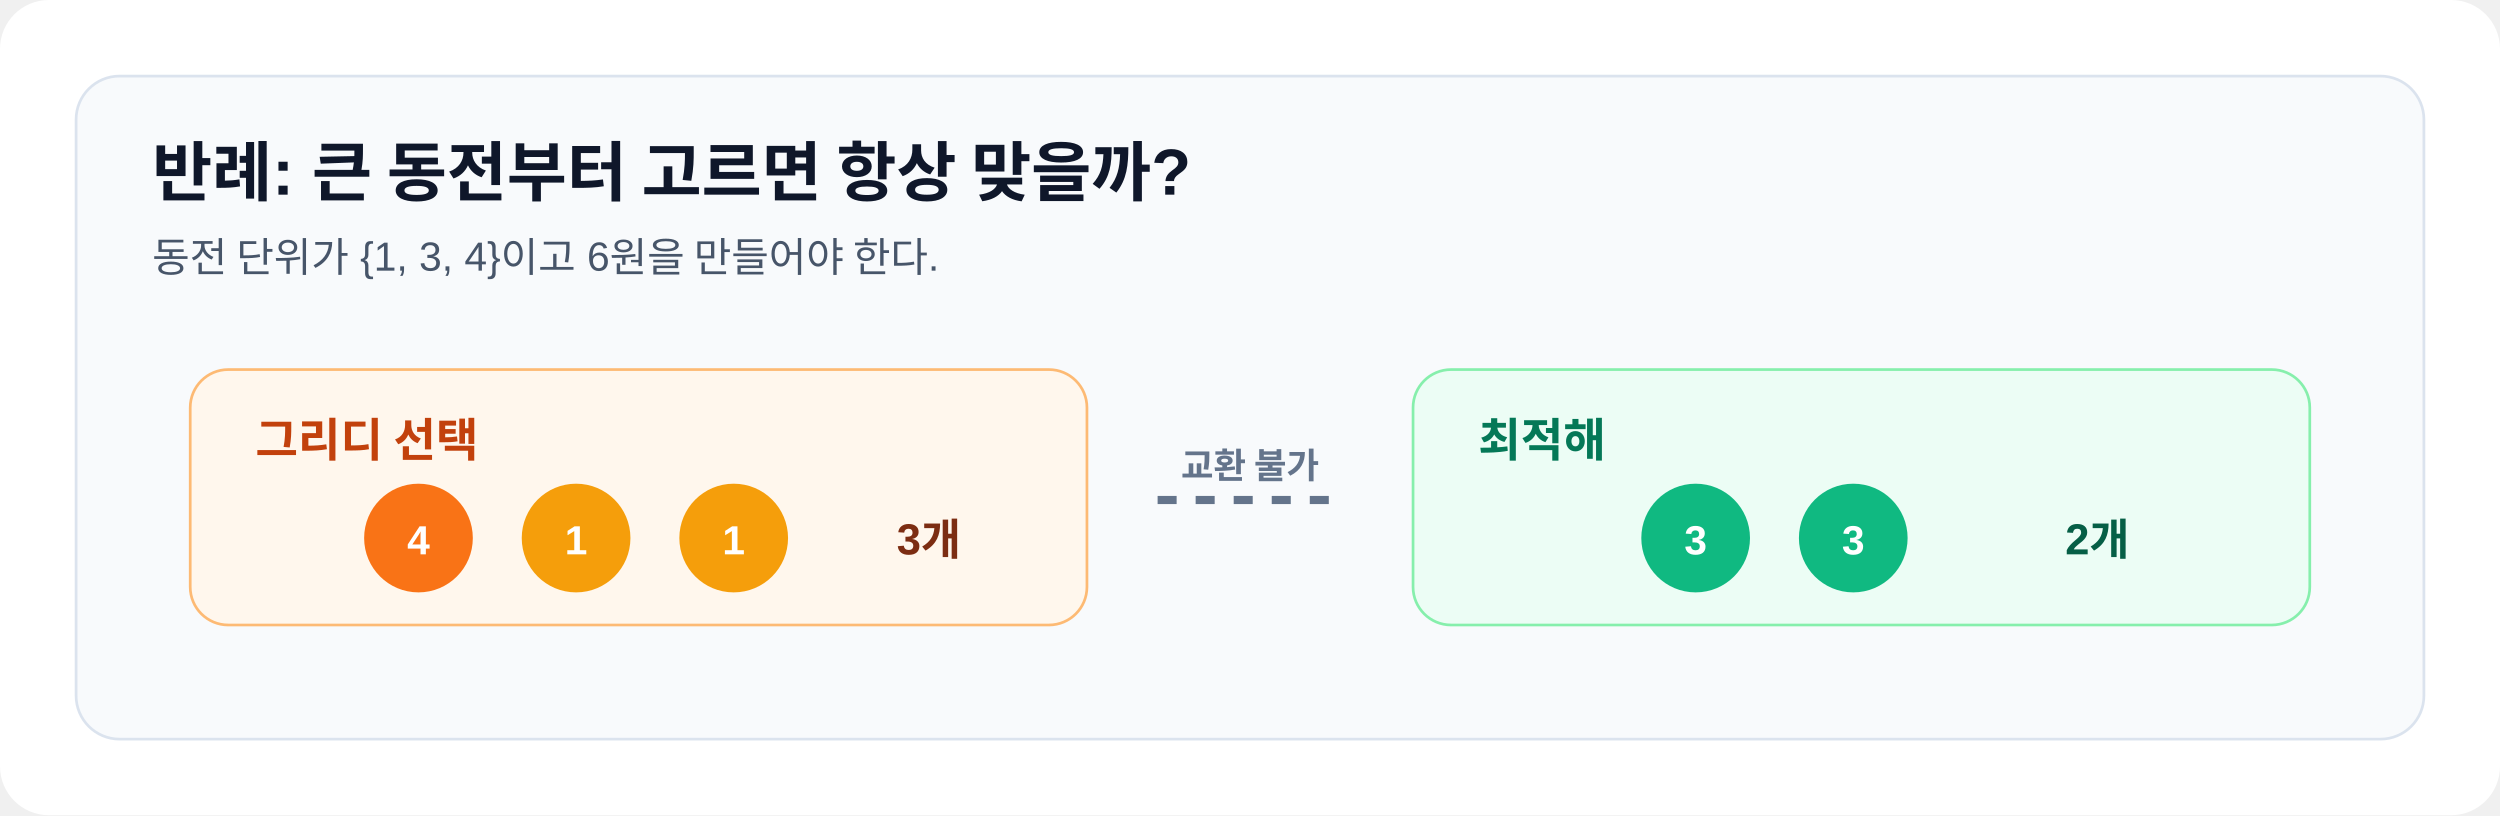
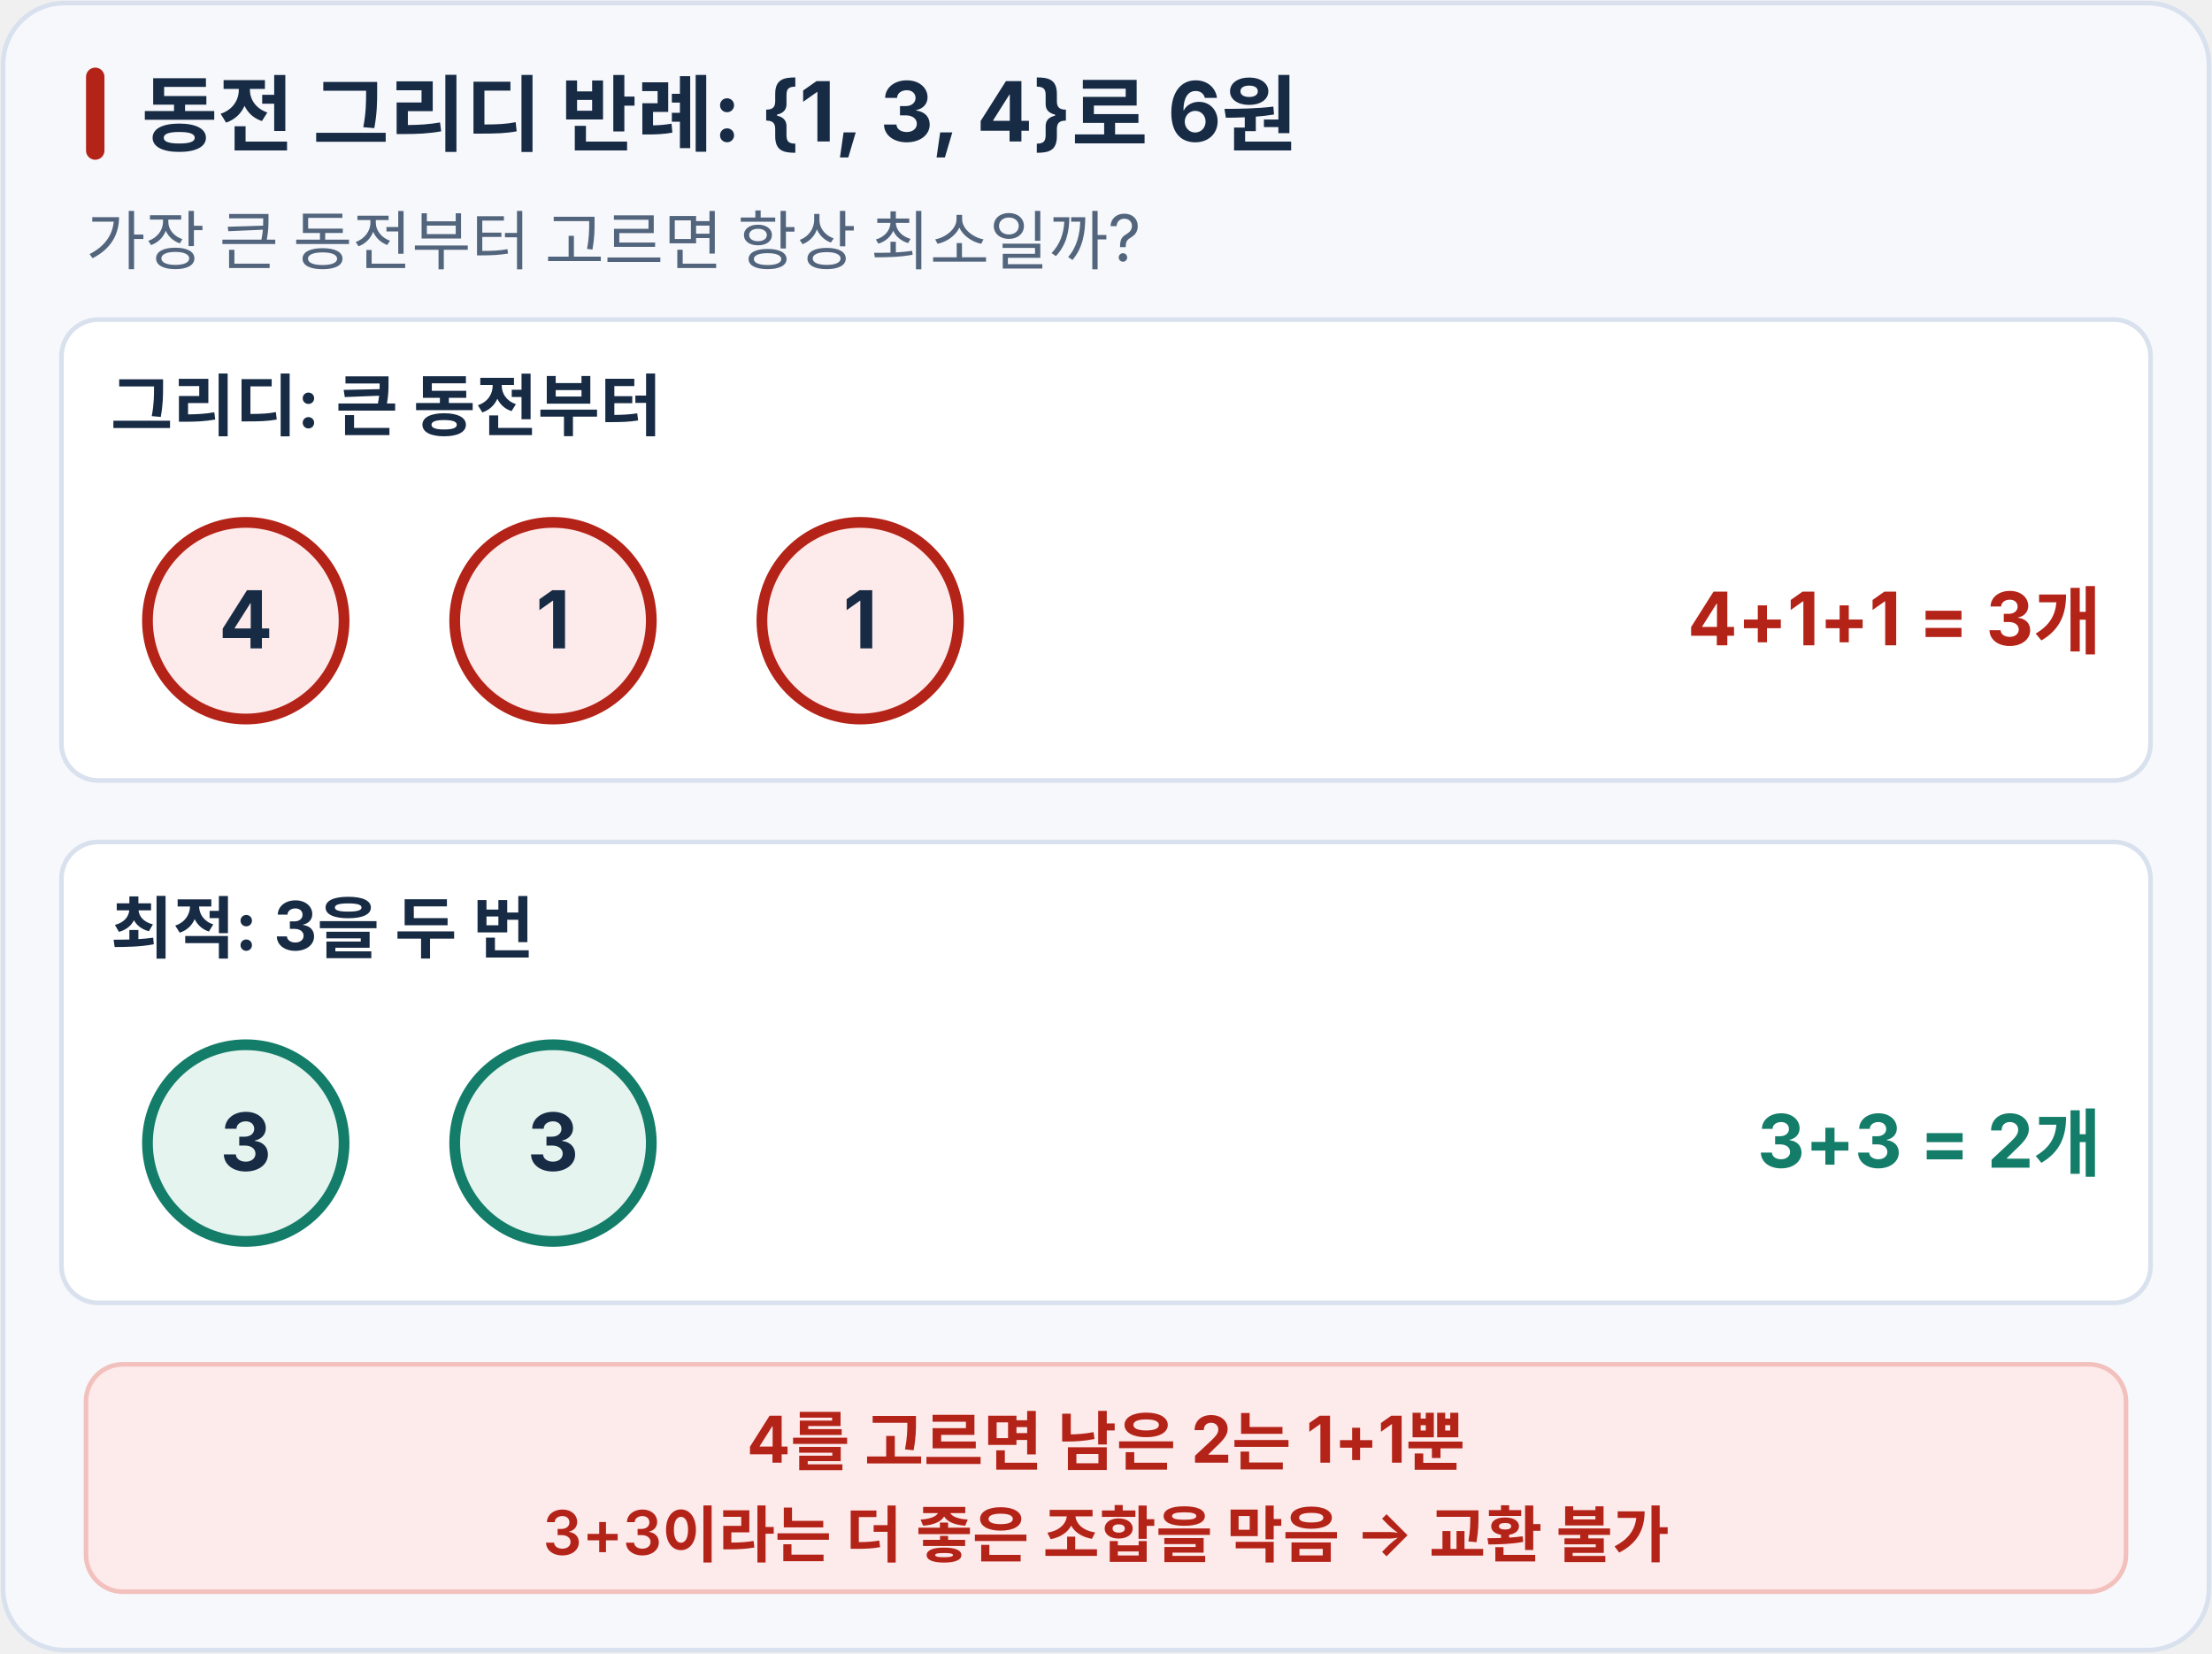
- <svg xmlns="http://www.w3.org/2000/svg" width="920" height="300" viewBox="0 0 920 300" role="img" aria-labelledby="title desc">
-   <rect width="920" height="300" rx="18" fill="#ffffff" />
-   <rect x="28" y="28" width="864" height="244" rx="16" fill="#f8fafc" stroke="#dbe3ee" />
-   <g font-family="Pretendard, Apple SD Gothic Neo, Arial, sans-serif">
-     <text x="56" y="72" fill="#0f172a" font-size="24" font-weight="800">반례: 큰 동전부터 고르면 항상 맞을까?</text>
-     <text x="56" y="100" fill="#475569" font-size="15">동전 단위가 {1, 3, 4}이고 6원을 만들어야 한다.</text>
-     <g transform="translate(70 136)">
-       <rect width="330" height="94" rx="14" fill="#fff7ed" stroke="#fdba74" />
-       <text x="24" y="32" fill="#c2410c" font-size="17" font-weight="800">그리디 선택</text>
-       <circle cx="84" cy="62" r="20" fill="#f97316" />
-       <text x="84" y="68" text-anchor="middle" fill="#ffffff" font-size="15" font-weight="800">4</text>
-       <circle cx="142" cy="62" r="20" fill="#f59e0b" />
-       <text x="142" y="68" text-anchor="middle" fill="#ffffff" font-size="15" font-weight="800">1</text>
-       <circle cx="200" cy="62" r="20" fill="#f59e0b" />
-       <text x="200" y="68" text-anchor="middle" fill="#ffffff" font-size="15" font-weight="800">1</text>
-       <text x="260" y="68" fill="#7c2d12" font-size="16" font-weight="800">3개</text>
-     </g>
-     <g transform="translate(520 136)">
-       <rect width="330" height="94" rx="14" fill="#ecfdf5" stroke="#86efac" />
-       <text x="24" y="32" fill="#047857" font-size="17" font-weight="800">최적해</text>
-       <circle cx="104" cy="62" r="20" fill="#10b981" />
-       <text x="104" y="68" text-anchor="middle" fill="#ffffff" font-size="15" font-weight="800">3</text>
-       <circle cx="162" cy="62" r="20" fill="#10b981" />
-       <text x="162" y="68" text-anchor="middle" fill="#ffffff" font-size="15" font-weight="800">3</text>
-       <text x="240" y="68" fill="#065f46" font-size="16" font-weight="800">2개</text>
-     </g>
-     <path d="M426 184 H494" stroke="#64748b" stroke-width="3" stroke-dasharray="7 7" />
-     <text x="460" y="176" text-anchor="middle" fill="#64748b" font-size="13" font-weight="700">교환 불가</text>
-   </g>
+ <svg xmlns="http://www.w3.org/2000/svg" viewBox="0 0 720 538" role="img" aria-labelledby="title desc">
+   <style>text{font-family:-apple-system,BlinkMacSystemFont,"Apple SD Gothic Neo","Noto Sans KR",sans-serif}</style>
+   <rect x="1" y="1" width="718" height="536" rx="20" fill="#f6f8fc" stroke="#d8e1ed" stroke-width="1.5" />
+   <rect x="28" y="22" width="6" height="30" rx="3" fill="#b42318" />
+   <text x="46" y="47" font-size="27" fill="#172b45" font-weight="750">동전 그리디 반례: {1, 3, 4}로 6원</text>
+   <text x="28" y="86" font-size="21" fill="#53657d" font-weight="400" text-anchor="start">가장 큰 동전부터 고르면 항상 최소일까?</text>
+   <rect x="20" y="104" width="680" height="150" rx="12" fill="#fff" stroke="#d8e1ed" stroke-width="1.5" />
+   <text x="36" y="140" font-size="22" fill="#172b45" font-weight="700" text-anchor="start">그리디: 큰 동전부터</text>
+   <circle cx="80" cy="202" r="32" fill="#fdeaea" stroke="#b42318" stroke-width="3.5" />
+   <text x="80" y="211" font-size="26" fill="#172b45" font-weight="750" text-anchor="middle">4</text>
+   <circle cx="180" cy="202" r="32" fill="#fdeaea" stroke="#b42318" stroke-width="3.5" />
+   <text x="180" y="211" font-size="26" fill="#172b45" font-weight="750" text-anchor="middle">1</text>
+   <circle cx="280" cy="202" r="32" fill="#fdeaea" stroke="#b42318" stroke-width="3.5" />
+   <text x="280" y="211" font-size="26" fill="#172b45" font-weight="750" text-anchor="middle">1</text>
+   <text x="684" y="210" font-size="24" fill="#b42318" font-weight="750" text-anchor="end">4+1+1 = 3개</text>
+   <rect x="20" y="274" width="680" height="150" rx="12" fill="#fff" stroke="#d8e1ed" stroke-width="1.5" />
+   <text x="36" y="310" font-size="22" fill="#172b45" font-weight="700" text-anchor="start">최적: 3을 두 번</text>
+   <circle cx="80" cy="372" r="32" fill="#e5f4ef" stroke="#147d69" stroke-width="3.5" />
+   <text x="80" y="381" font-size="26" fill="#172b45" font-weight="750" text-anchor="middle">3</text>
+   <circle cx="180" cy="372" r="32" fill="#e5f4ef" stroke="#147d69" stroke-width="3.5" />
+   <text x="180" y="381" font-size="26" fill="#172b45" font-weight="750" text-anchor="middle">3</text>
+   <text x="684" y="380" font-size="24" fill="#147d69" font-weight="750" text-anchor="end">3+3 = 2개</text>
+   <rect x="28" y="444" width="664" height="74" rx="12" fill="#fdeaea" stroke="#f3c1bd" stroke-width="1.5" />
+   <text x="360" y="476" font-size="21" fill="#b42318" font-weight="750" text-anchor="middle">4를 고르면 남은 2는 1+1뿐</text>
+   <text x="360" y="506" font-size="20" fill="#b42318" font-weight="600" text-anchor="middle">3+3이라는 더 좋은 조합을 막음 → 교환 불가</text>
</svg>
